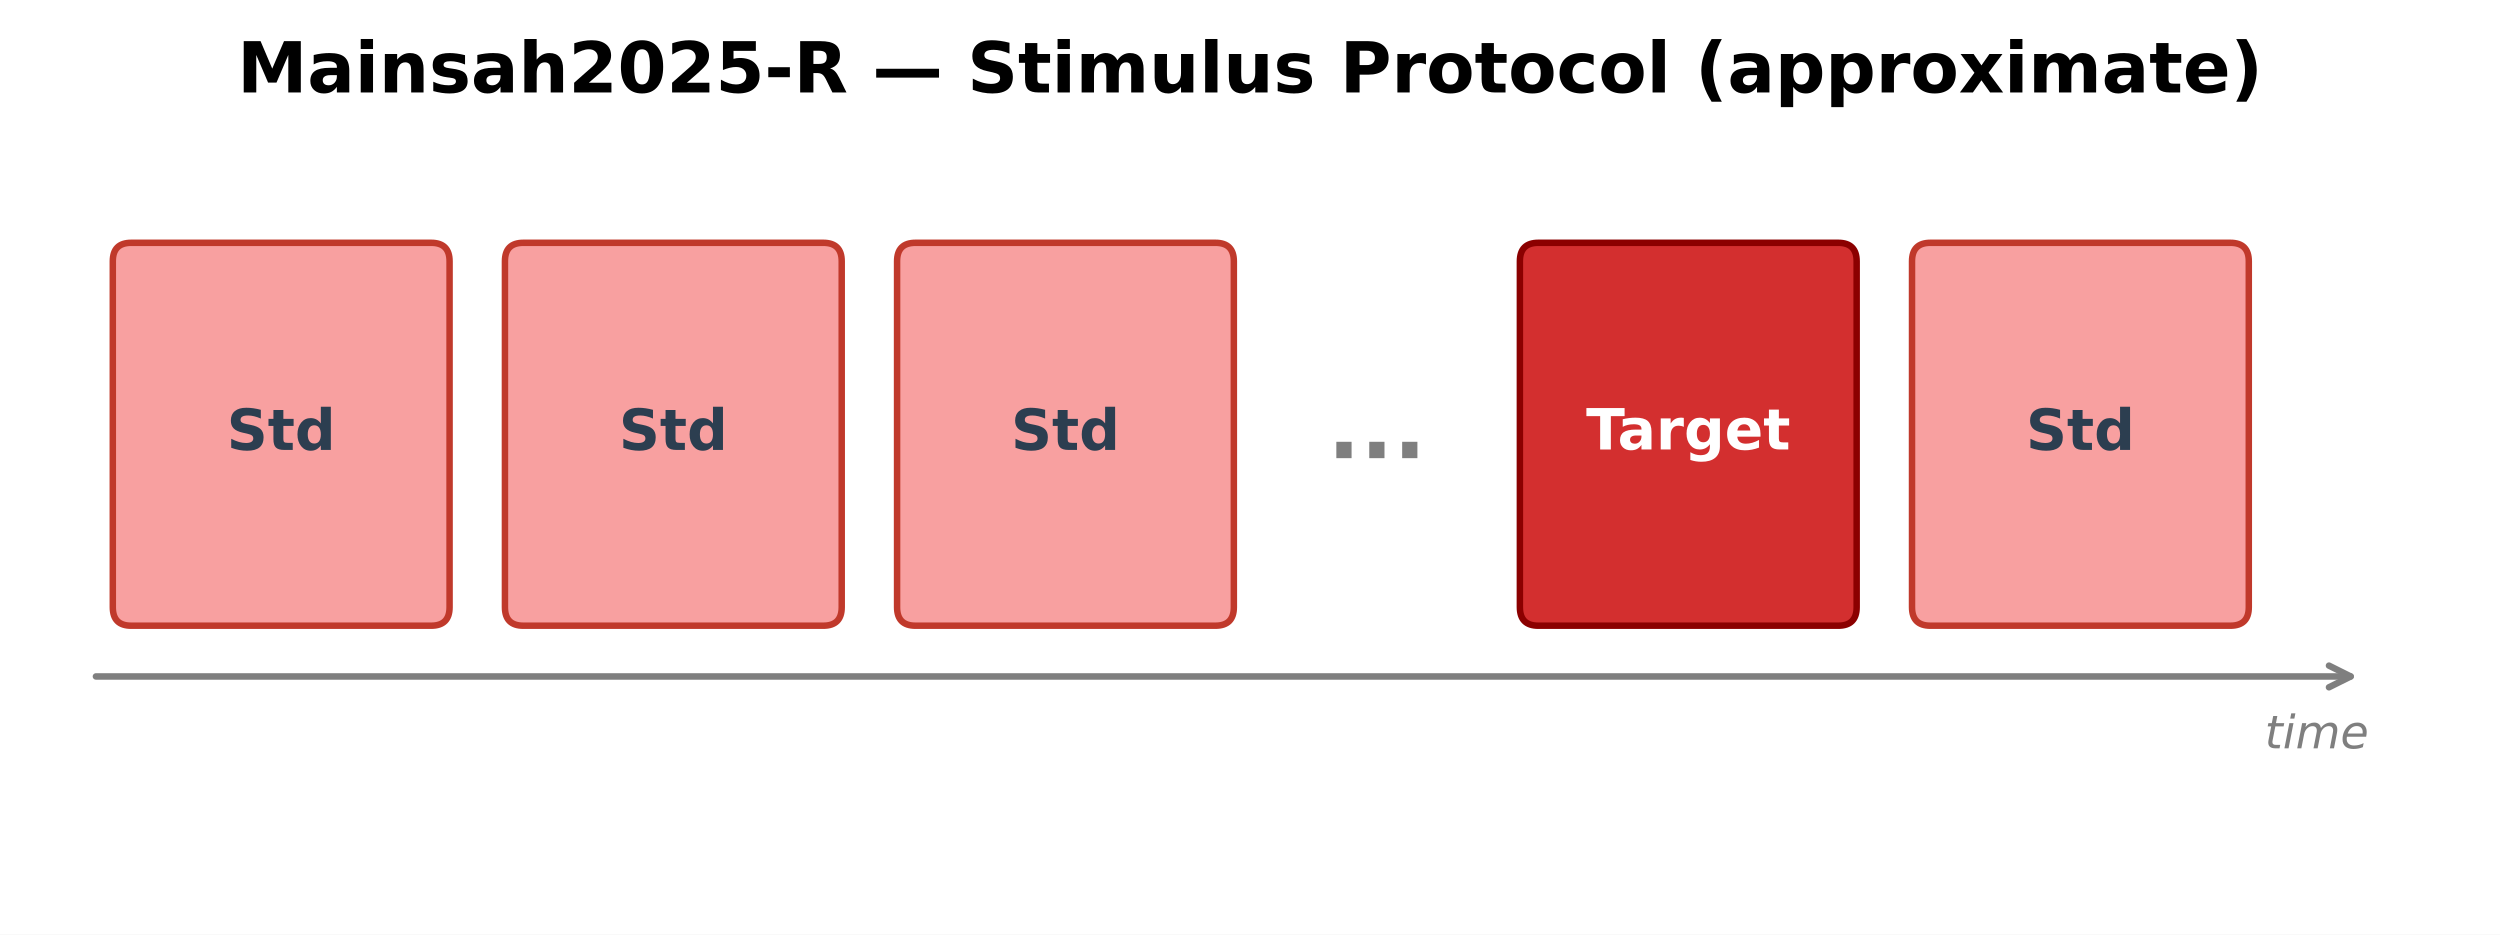
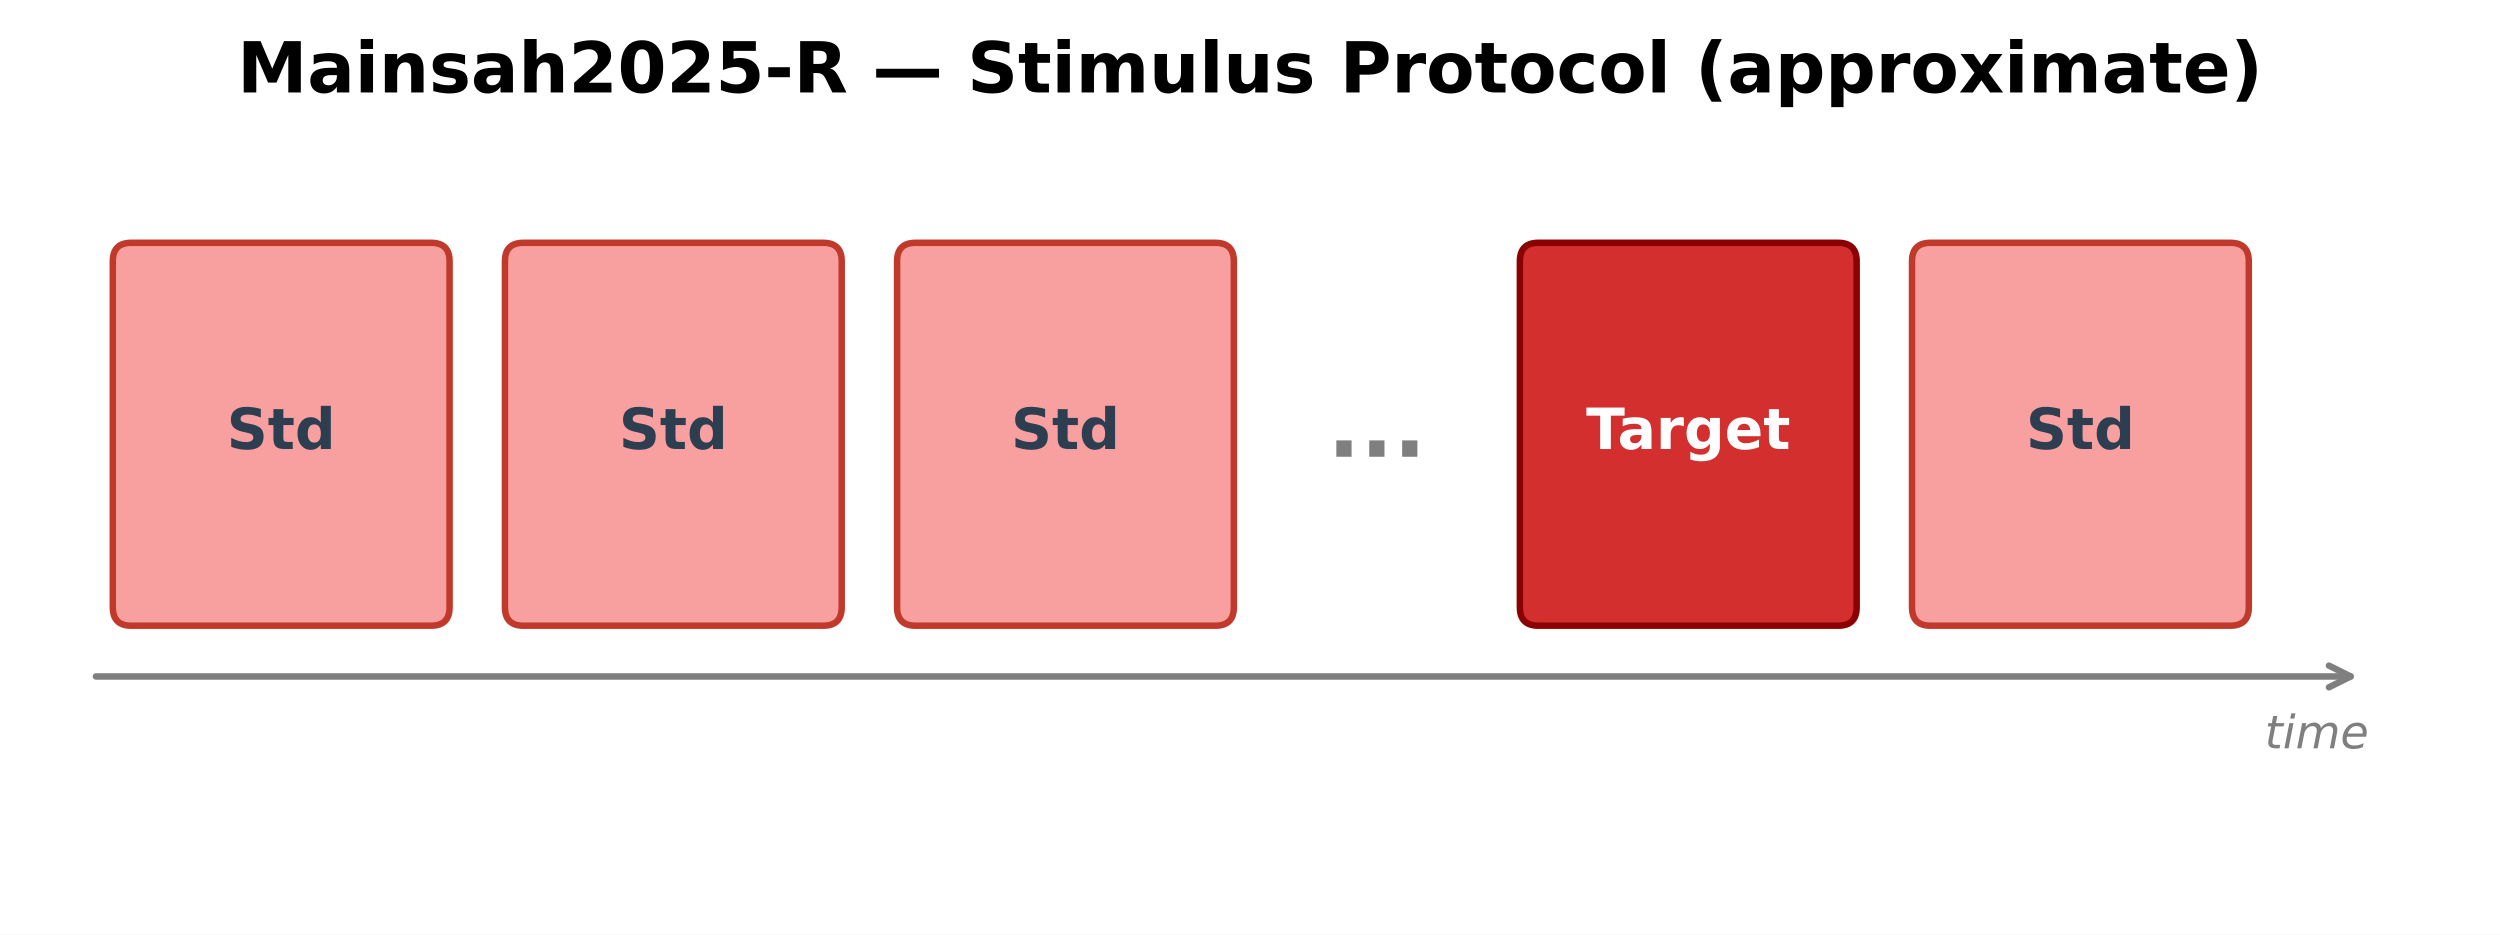
<svg xmlns="http://www.w3.org/2000/svg" xmlns:xlink="http://www.w3.org/1999/xlink" width="461.7pt" height="172.598pt" viewBox="0 0 461.7 172.598" version="1.1">
  <defs>
    <style type="text/css">*{stroke-linejoin: round; stroke-linecap: butt}</style>
  </defs>
  <g id="figure_1">
    <g id="patch_1">
      <path d="M 0 172.598  L 461.7 172.598  L 461.7 0  L 0 0  z " style="fill: #ffffff" />
    </g>
    <g id="axes_1">
      <g id="patch_2">
-         <path d="M 24.24 115.556  L 79.62 115.556  Q 83.028 115.556 83.028 112.148  L 83.028 48.248  Q 83.028 44.84 79.62 44.84  L 24.24 44.84  Q 20.832 44.84 20.832 48.248  L 20.832 112.148  Q 20.832 115.556 24.24 115.556  z " clip-path="url(#pff5184a709)" style="fill: #f8a0a0; stroke: #c0392b; stroke-width: 1.2" />
+         <path d="M 24.24 115.556  L 79.62 115.556  Q 83.028 115.556 83.028 112.148  L 83.028 48.248  Q 83.028 44.84 79.62 44.84  L 24.24 44.84  Q 20.832 44.84 20.832 48.248  L 20.832 112.148  Q 20.832 115.556 24.24 115.556  z " clip-path="url(#pda3016d0c8)" style="fill: #f8a0a0; stroke: #c0392b; stroke-width: 1.2" />
      </g>
      <g id="patch_3">
-         <path d="M 96.66 115.556  L 152.04 115.556  Q 155.448 115.556 155.448 112.148  L 155.448 48.248  Q 155.448 44.84 152.04 44.84  L 96.66 44.84  Q 93.252 44.84 93.252 48.248  L 93.252 112.148  Q 93.252 115.556 96.66 115.556  z " clip-path="url(#pff5184a709)" style="fill: #f8a0a0; stroke: #c0392b; stroke-width: 1.2" />
+         <path d="M 96.66 115.556  L 152.04 115.556  Q 155.448 115.556 155.448 112.148  L 155.448 48.248  Q 155.448 44.84 152.04 44.84  L 96.66 44.84  Q 93.252 44.84 93.252 48.248  L 93.252 112.148  Q 93.252 115.556 96.66 115.556  z " clip-path="url(#pda3016d0c8)" style="fill: #f8a0a0; stroke: #c0392b; stroke-width: 1.2" />
      </g>
      <g id="patch_4">
-         <path d="M 169.08 115.556  L 224.46 115.556  Q 227.868 115.556 227.868 112.148  L 227.868 48.248  Q 227.868 44.84 224.46 44.84  L 169.08 44.84  Q 165.672 44.84 165.672 48.248  L 165.672 112.148  Q 165.672 115.556 169.08 115.556  z " clip-path="url(#pff5184a709)" style="fill: #f8a0a0; stroke: #c0392b; stroke-width: 1.2" />
+         <path d="M 169.08 115.556  L 224.46 115.556  Q 227.868 115.556 227.868 112.148  L 227.868 48.248  Q 227.868 44.84 224.46 44.84  L 169.08 44.84  Q 165.672 44.84 165.672 48.248  L 165.672 112.148  Q 165.672 115.556 169.08 115.556  z " clip-path="url(#pda3016d0c8)" style="fill: #f8a0a0; stroke: #c0392b; stroke-width: 1.2" />
      </g>
      <g id="patch_5">
-         <path d="M 284.1 115.556  L 339.48 115.556  Q 342.888 115.556 342.888 112.148  L 342.888 48.248  Q 342.888 44.84 339.48 44.84  L 284.1 44.84  Q 280.692 44.84 280.692 48.248  L 280.692 112.148  Q 280.692 115.556 284.1 115.556  z " clip-path="url(#pff5184a709)" style="fill: #d32f2f; stroke: #8b0000; stroke-width: 1.2" />
+         <path d="M 284.1 115.556  L 339.48 115.556  Q 342.888 115.556 342.888 112.148  L 342.888 48.248  Q 342.888 44.84 339.48 44.84  L 284.1 44.84  Q 280.692 44.84 280.692 48.248  L 280.692 112.148  Q 280.692 115.556 284.1 115.556  z " clip-path="url(#pda3016d0c8)" style="fill: #d32f2f; stroke: #8b0000; stroke-width: 1.2" />
      </g>
      <g id="patch_6">
-         <path d="M 356.52 115.556  L 411.9 115.556  Q 415.308 115.556 415.308 112.148  L 415.308 48.248  Q 415.308 44.84 411.9 44.84  L 356.52 44.84  Q 353.112 44.84 353.112 48.248  L 353.112 112.148  Q 353.112 115.556 356.52 115.556  z " clip-path="url(#pff5184a709)" style="fill: #f8a0a0; stroke: #c0392b; stroke-width: 1.2" />
+         <path d="M 356.52 115.556  L 411.9 115.556  Q 415.308 115.556 415.308 112.148  L 415.308 48.248  Q 415.308 44.84 411.9 44.84  L 356.52 44.84  Q 353.112 44.84 353.112 48.248  L 353.112 112.148  Q 353.112 115.556 356.52 115.556  z " clip-path="url(#pda3016d0c8)" style="fill: #f8a0a0; stroke: #c0392b; stroke-width: 1.2" />
      </g>
      <g id="text_1">
-         <g clip-path="url(#pff5184a709)">
-           <g style="fill: #2c3e50" transform="translate(41.88199 83.09531) scale(0.105 -0.105)">
+         <g clip-path="url(#pda3016d0c8)">
+           <g style="fill: #2c3e50" transform="translate(41.88199 82.92592) scale(0.105 -0.105)">
            <defs>
-               <path id="DejaVuSans-Bold-53" d="M 3834 4519  L 3834 3531  Q 3450 3703 3084 3790  Q 2719 3878 2394 3878  Q 1963 3878 1756 3759  Q 1550 3641 1550 3391  Q 1550 3203 1689 3098  Q 1828 2994 2194 2919  L 2706 2816  Q 3484 2659 3812 2340  Q 4141 2022 4141 1434  Q 4141 663 3683 286  Q 3225 -91 2284 -91  Q 1841 -91 1394 -6  Q 947 78 500 244  L 500 1259  Q 947 1022 1364 901  Q 1781 781 2169 781  Q 2563 781 2772 912  Q 2981 1044 2981 1288  Q 2981 1506 2839 1625  Q 2697 1744 2272 1838  L 1806 1941  Q 1106 2091 782 2419  Q 459 2747 459 3303  Q 459 4000 909 4375  Q 1359 4750 2203 4750  Q 2588 4750 2994 4692  Q 3400 4634 3834 4519  z " transform="scale(0.015625)" />
-               <path id="DejaVuSans-Bold-74" d="M 1759 4494  L 1759 3500  L 2913 3500  L 2913 2700  L 1759 2700  L 1759 1216  Q 1759 972 1856 886  Q 1953 800 2241 800  L 2816 800  L 2816 0  L 1856 0  Q 1194 0 917 276  Q 641 553 641 1216  L 641 2700  L 84 2700  L 84 3500  L 641 3500  L 641 4494  L 1759 4494  z " transform="scale(0.015625)" />
-               <path id="DejaVuSans-Bold-64" d="M 2919 2988  L 2919 4863  L 4044 4863  L 4044 0  L 2919 0  L 2919 506  Q 2688 197 2409 53  Q 2131 -91 1766 -91  Q 1119 -91 703 423  Q 288 938 288 1747  Q 288 2556 703 3070  Q 1119 3584 1766 3584  Q 2128 3584 2408 3439  Q 2688 3294 2919 2988  z M 2181 722  Q 2541 722 2730 984  Q 2919 1247 2919 1747  Q 2919 2247 2730 2509  Q 2541 2772 2181 2772  Q 1825 2772 1636 2509  Q 1447 2247 1447 1747  Q 1447 1247 1636 984  Q 1825 722 2181 722  z " transform="scale(0.015625)" />
+               <path id="DejaVuSans-Bold-36" d="M 3834 4519  L 3834 3531  Q 3450 3703 3084 3790  Q 2719 3878 2394 3878  Q 1963 3878 1756 3759  Q 1550 3641 1550 3391  Q 1550 3203 1689 3098  Q 1828 2994 2194 2919  L 2706 2816  Q 3484 2659 3812 2340  Q 4141 2022 4141 1434  Q 4141 663 3683 286  Q 3225 -91 2284 -91  Q 1841 -91 1394 -6  Q 947 78 500 244  L 500 1259  Q 947 1022 1364 901  Q 1781 781 2169 781  Q 2563 781 2772 912  Q 2981 1044 2981 1288  Q 2981 1506 2839 1625  Q 2697 1744 2272 1838  L 1806 1941  Q 1106 2091 782 2419  Q 459 2747 459 3303  Q 459 4000 909 4375  Q 1359 4750 2203 4750  Q 2588 4750 2994 4692  Q 3400 4634 3834 4519  z " transform="scale(0.015625)" />
+               <path id="DejaVuSans-Bold-57" d="M 1759 4494  L 1759 3500  L 2913 3500  L 2913 2700  L 1759 2700  L 1759 1216  Q 1759 972 1856 886  Q 1953 800 2241 800  L 2816 800  L 2816 0  L 1856 0  Q 1194 0 917 276  Q 641 553 641 1216  L 641 2700  L 84 2700  L 84 3500  L 641 3500  L 641 4494  L 1759 4494  z " transform="scale(0.015625)" />
+               <path id="DejaVuSans-Bold-47" d="M 2919 2988  L 2919 4863  L 4044 4863  L 4044 0  L 2919 0  L 2919 506  Q 2688 197 2409 53  Q 2131 -91 1766 -91  Q 1119 -91 703 423  Q 288 938 288 1747  Q 288 2556 703 3070  Q 1119 3584 1766 3584  Q 2128 3584 2408 3439  Q 2688 3294 2919 2988  z M 2181 722  Q 2541 722 2730 984  Q 2919 1247 2919 1747  Q 2919 2247 2730 2509  Q 2541 2772 2181 2772  Q 1825 2772 1636 2509  Q 1447 2247 1447 1747  Q 1447 1247 1636 984  Q 1825 722 2181 722  z " transform="scale(0.015625)" />
            </defs>
-             <use xlink:href="#DejaVuSans-Bold-53" />
-             <use xlink:href="#DejaVuSans-Bold-74" transform="translate(72.02148 0)" />
-             <use xlink:href="#DejaVuSans-Bold-64" transform="translate(119.8242 0)" />
+             <use xlink:href="#DejaVuSans-Bold-36" />
+             <use xlink:href="#DejaVuSans-Bold-57" transform="translate(72.01562 0)" />
+             <use xlink:href="#DejaVuSans-Bold-47" transform="translate(119.8125 0)" />
          </g>
        </g>
      </g>
      <g id="text_2">
-         <g clip-path="url(#pff5184a709)">
-           <g style="fill: #2c3e50" transform="translate(114.302 83.09531) scale(0.105 -0.105)">
-             <use xlink:href="#DejaVuSans-Bold-53" />
-             <use xlink:href="#DejaVuSans-Bold-74" transform="translate(72.02148 0)" />
-             <use xlink:href="#DejaVuSans-Bold-64" transform="translate(119.8242 0)" />
+         <g clip-path="url(#pda3016d0c8)">
+           <g style="fill: #2c3e50" transform="translate(114.302 82.92592) scale(0.105 -0.105)">
+             <use xlink:href="#DejaVuSans-Bold-36" />
+             <use xlink:href="#DejaVuSans-Bold-57" transform="translate(72.01562 0)" />
+             <use xlink:href="#DejaVuSans-Bold-47" transform="translate(119.8125 0)" />
          </g>
        </g>
      </g>
      <g id="text_3">
-         <g clip-path="url(#pff5184a709)">
-           <g style="fill: #2c3e50" transform="translate(186.722 83.09531) scale(0.105 -0.105)">
-             <use xlink:href="#DejaVuSans-Bold-53" />
-             <use xlink:href="#DejaVuSans-Bold-74" transform="translate(72.02148 0)" />
-             <use xlink:href="#DejaVuSans-Bold-64" transform="translate(119.8242 0)" />
+         <g clip-path="url(#pda3016d0c8)">
+           <g style="fill: #2c3e50" transform="translate(186.722 82.92592) scale(0.105 -0.105)">
+             <use xlink:href="#DejaVuSans-Bold-36" />
+             <use xlink:href="#DejaVuSans-Bold-57" transform="translate(72.01562 0)" />
+             <use xlink:href="#DejaVuSans-Bold-47" transform="translate(119.8125 0)" />
          </g>
        </g>
      </g>
      <g id="text_4">
-         <g style="fill: #7f7f7f" transform="translate(245.1637 84.61297) scale(0.16 -0.16)">
+         <g style="fill: #7f7f7f" transform="translate(245.1637 84.35422) scale(0.16 -0.16)">
          <defs>
-             <path id="DejaVuSans-Bold-2e" d="M 653 1209  L 1778 1209  L 1778 0  L 653 0  L 653 1209  z " transform="scale(0.015625)" />
+             <path id="DejaVuSans-Bold-11" d="M 653 1209  L 1778 1209  L 1778 0  L 653 0  L 653 1209  z " transform="scale(0.015625)" />
          </defs>
-           <use xlink:href="#DejaVuSans-Bold-2e" />
-           <use xlink:href="#DejaVuSans-Bold-2e" transform="translate(37.98828 0)" />
-           <use xlink:href="#DejaVuSans-Bold-2e" transform="translate(75.97656 0)" />
+           <use xlink:href="#DejaVuSans-Bold-11" />
+           <use xlink:href="#DejaVuSans-Bold-11" transform="translate(37.98438 0)" />
+           <use xlink:href="#DejaVuSans-Bold-11" transform="translate(75.96875 0)" />
        </g>
      </g>
      <g id="text_5">
-         <g clip-path="url(#pff5184a709)">
-           <g style="fill: #ffffff" transform="translate(292.9245 83.01328) scale(0.105 -0.105)">
+         <g clip-path="url(#pda3016d0c8)">
+           <g style="fill: #ffffff" transform="translate(292.9253 82.92551) scale(0.105 -0.105)">
            <defs>
-               <path id="DejaVuSans-Bold-54" d="M 31 4666  L 4331 4666  L 4331 3756  L 2784 3756  L 2784 0  L 1581 0  L 1581 3756  L 31 3756  L 31 4666  z " transform="scale(0.015625)" />
-               <path id="DejaVuSans-Bold-61" d="M 2106 1575  Q 1756 1575 1579 1456  Q 1403 1338 1403 1106  Q 1403 894 1545 773  Q 1688 653 1941 653  Q 2256 653 2472 879  Q 2688 1106 2688 1447  L 2688 1575  L 2106 1575  z M 3816 1997  L 3816 0  L 2688 0  L 2688 519  Q 2463 200 2181 54  Q 1900 -91 1497 -91  Q 953 -91 614 226  Q 275 544 275 1050  Q 275 1666 698 1953  Q 1122 2241 2028 2241  L 2688 2241  L 2688 2328  Q 2688 2594 2478 2717  Q 2269 2841 1825 2841  Q 1466 2841 1156 2769  Q 847 2697 581 2553  L 581 3406  Q 941 3494 1303 3539  Q 1666 3584 2028 3584  Q 2975 3584 3395 3211  Q 3816 2838 3816 1997  z " transform="scale(0.015625)" />
-               <path id="DejaVuSans-Bold-72" d="M 3138 2547  Q 2991 2616 2845 2648  Q 2700 2681 2553 2681  Q 2122 2681 1889 2404  Q 1656 2128 1656 1613  L 1656 0  L 538 0  L 538 3500  L 1656 3500  L 1656 2925  Q 1872 3269 2151 3426  Q 2431 3584 2822 3584  Q 2878 3584 2943 3579  Q 3009 3575 3134 3559  L 3138 2547  z " transform="scale(0.015625)" />
-               <path id="DejaVuSans-Bold-67" d="M 2919 594  Q 2688 288 2409 144  Q 2131 0 1766 0  Q 1125 0 706 504  Q 288 1009 288 1791  Q 288 2575 706 3076  Q 1125 3578 1766 3578  Q 2131 3578 2409 3434  Q 2688 3291 2919 2981  L 2919 3500  L 4044 3500  L 4044 353  Q 4044 -491 3511 -936  Q 2978 -1381 1966 -1381  Q 1638 -1381 1331 -1331  Q 1025 -1281 716 -1178  L 716 -306  Q 1009 -475 1290 -558  Q 1572 -641 1856 -641  Q 2406 -641 2662 -400  Q 2919 -159 2919 353  L 2919 594  z M 2181 2772  Q 1834 2772 1640 2515  Q 1447 2259 1447 1791  Q 1447 1309 1634 1061  Q 1822 813 2181 813  Q 2531 813 2725 1069  Q 2919 1325 2919 1791  Q 2919 2259 2725 2515  Q 2531 2772 2181 2772  z " transform="scale(0.015625)" />
-               <path id="DejaVuSans-Bold-65" d="M 4031 1759  L 4031 1441  L 1416 1441  Q 1456 1047 1700 850  Q 1944 653 2381 653  Q 2734 653 3104 758  Q 3475 863 3866 1075  L 3866 213  Q 3469 63 3072 -14  Q 2675 -91 2278 -91  Q 1328 -91 801 392  Q 275 875 275 1747  Q 275 2603 792 3093  Q 1309 3584 2216 3584  Q 3041 3584 3536 3087  Q 4031 2591 4031 1759  z M 2881 2131  Q 2881 2450 2695 2645  Q 2509 2841 2209 2841  Q 1884 2841 1681 2658  Q 1478 2475 1428 2131  L 2881 2131  z " transform="scale(0.015625)" />
+               <path id="DejaVuSans-Bold-37" d="M 31 4666  L 4331 4666  L 4331 3756  L 2784 3756  L 2784 0  L 1581 0  L 1581 3756  L 31 3756  L 31 4666  z " transform="scale(0.015625)" />
+               <path id="DejaVuSans-Bold-44" d="M 2106 1575  Q 1756 1575 1579 1456  Q 1403 1338 1403 1106  Q 1403 894 1545 773  Q 1688 653 1941 653  Q 2256 653 2472 879  Q 2688 1106 2688 1447  L 2688 1575  L 2106 1575  z M 3816 1997  L 3816 0  L 2688 0  L 2688 519  Q 2463 200 2181 54  Q 1900 -91 1497 -91  Q 953 -91 614 226  Q 275 544 275 1050  Q 275 1666 698 1953  Q 1122 2241 2028 2241  L 2688 2241  L 2688 2328  Q 2688 2594 2478 2717  Q 2269 2841 1825 2841  Q 1466 2841 1156 2769  Q 847 2697 581 2553  L 581 3406  Q 941 3494 1303 3539  Q 1666 3584 2028 3584  Q 2975 3584 3395 3211  Q 3816 2838 3816 1997  z " transform="scale(0.015625)" />
+               <path id="DejaVuSans-Bold-55" d="M 3138 2547  Q 2991 2616 2845 2648  Q 2700 2681 2553 2681  Q 2122 2681 1889 2404  Q 1656 2128 1656 1613  L 1656 0  L 538 0  L 538 3500  L 1656 3500  L 1656 2925  Q 1872 3269 2151 3426  Q 2431 3584 2822 3584  Q 2878 3584 2943 3579  Q 3009 3575 3134 3559  L 3138 2547  z " transform="scale(0.015625)" />
+               <path id="DejaVuSans-Bold-4a" d="M 2919 594  Q 2688 288 2409 144  Q 2131 0 1766 0  Q 1125 0 706 504  Q 288 1009 288 1791  Q 288 2575 706 3076  Q 1125 3578 1766 3578  Q 2131 3578 2409 3434  Q 2688 3291 2919 2981  L 2919 3500  L 4044 3500  L 4044 353  Q 4044 -491 3511 -936  Q 2978 -1381 1966 -1381  Q 1638 -1381 1331 -1331  Q 1025 -1281 716 -1178  L 716 -306  Q 1009 -475 1290 -558  Q 1572 -641 1856 -641  Q 2406 -641 2662 -400  Q 2919 -159 2919 353  L 2919 594  z M 2181 2772  Q 1834 2772 1640 2515  Q 1447 2259 1447 1791  Q 1447 1309 1634 1061  Q 1822 813 2181 813  Q 2531 813 2725 1069  Q 2919 1325 2919 1791  Q 2919 2259 2725 2515  Q 2531 2772 2181 2772  z " transform="scale(0.015625)" />
+               <path id="DejaVuSans-Bold-48" d="M 4031 1759  L 4031 1441  L 1416 1441  Q 1456 1047 1700 850  Q 1944 653 2381 653  Q 2734 653 3104 758  Q 3475 863 3866 1075  L 3866 213  Q 3469 63 3072 -14  Q 2675 -91 2278 -91  Q 1328 -91 801 392  Q 275 875 275 1747  Q 275 2603 792 3093  Q 1309 3584 2216 3584  Q 3041 3584 3536 3087  Q 4031 2591 4031 1759  z M 2881 2131  Q 2881 2450 2695 2645  Q 2509 2841 2209 2841  Q 1884 2841 1681 2658  Q 1478 2475 1428 2131  L 2881 2131  z " transform="scale(0.015625)" />
            </defs>
-             <use xlink:href="#DejaVuSans-Bold-54" />
-             <use xlink:href="#DejaVuSans-Bold-61" transform="translate(55.33789 0)" />
-             <use xlink:href="#DejaVuSans-Bold-72" transform="translate(122.8184 0)" />
-             <use xlink:href="#DejaVuSans-Bold-67" transform="translate(172.1348 0)" />
-             <use xlink:href="#DejaVuSans-Bold-65" transform="translate(243.7168 0)" />
-             <use xlink:href="#DejaVuSans-Bold-74" transform="translate(311.5391 0)" />
+             <use xlink:href="#DejaVuSans-Bold-37" />
+             <use xlink:href="#DejaVuSans-Bold-44" transform="translate(55.32812 0)" />
+             <use xlink:href="#DejaVuSans-Bold-55" transform="translate(122.8125 0)" />
+             <use xlink:href="#DejaVuSans-Bold-4a" transform="translate(172.125 0)" />
+             <use xlink:href="#DejaVuSans-Bold-48" transform="translate(243.7031 0)" />
+             <use xlink:href="#DejaVuSans-Bold-57" transform="translate(311.5312 0)" />
          </g>
        </g>
      </g>
      <g id="text_6">
-         <g clip-path="url(#pff5184a709)">
-           <g style="fill: #2c3e50" transform="translate(374.162 83.09531) scale(0.105 -0.105)">
-             <use xlink:href="#DejaVuSans-Bold-53" />
-             <use xlink:href="#DejaVuSans-Bold-74" transform="translate(72.02148 0)" />
-             <use xlink:href="#DejaVuSans-Bold-64" transform="translate(119.8242 0)" />
+         <g clip-path="url(#pda3016d0c8)">
+           <g style="fill: #2c3e50" transform="translate(374.162 82.92592) scale(0.105 -0.105)">
+             <use xlink:href="#DejaVuSans-Bold-36" />
+             <use xlink:href="#DejaVuSans-Bold-57" transform="translate(72.01562 0)" />
+             <use xlink:href="#DejaVuSans-Bold-47" transform="translate(119.8125 0)" />
          </g>
        </g>
      </g>
      <g id="patch_7">
        <path d="M 17.718 124.928  Q 226.588 124.928 434.117 124.928  " style="fill: none; stroke: #7f7f7f; stroke-width: 1.2; stroke-linecap: round" />
        <path d="M 430.117 122.928  L 434.117 124.928  L 430.117 126.928  " style="fill: none; stroke: #7f7f7f; stroke-width: 1.2; stroke-linecap: round" />
      </g>
      <g id="text_7">
        <g style="fill: #7f7f7f" transform="translate(418.2566 138.2026) scale(0.085 -0.085)">
          <defs>
-             <path id="DejaVuSans-Oblique-74" d="M 2706 3500  L 2619 3053  L 1472 3053  L 1100 1153  Q 1081 1047 1072 975  Q 1063 903 1063 863  Q 1063 663 1183 572  Q 1303 481 1569 481  L 2150 481  L 2053 0  L 1503 0  Q 991 0 739 200  Q 488 400 488 806  Q 488 878 497 964  Q 506 1050 525 1153  L 897 3053  L 409 3053  L 500 3500  L 978 3500  L 1172 4494  L 1747 4494  L 1556 3500  L 2706 3500  z " transform="scale(0.015625)" />
-             <path id="DejaVuSans-Oblique-69" d="M 1172 4863  L 1747 4863  L 1606 4134  L 1031 4134  L 1172 4863  z M 909 3500  L 1484 3500  L 800 0  L 225 0  L 909 3500  z " transform="scale(0.015625)" />
-             <path id="DejaVuSans-Oblique-6d" d="M 5747 2113  L 5338 0  L 4763 0  L 5166 2094  Q 5191 2228 5203 2325  Q 5216 2422 5216 2491  Q 5216 2772 5059 2928  Q 4903 3084 4622 3084  Q 4203 3084 3875 2770  Q 3547 2456 3450 1953  L 3066 0  L 2491 0  L 2900 2094  Q 2925 2209 2937 2307  Q 2950 2406 2950 2484  Q 2950 2769 2794 2926  Q 2638 3084 2363 3084  Q 1938 3084 1609 2770  Q 1281 2456 1184 1953  L 800 0  L 225 0  L 909 3500  L 1484 3500  L 1375 2956  Q 1609 3263 1923 3423  Q 2238 3584 2597 3584  Q 2978 3584 3223 3384  Q 3469 3184 3519 2828  Q 3781 3197 4126 3390  Q 4472 3584 4856 3584  Q 5306 3584 5551 3325  Q 5797 3066 5797 2591  Q 5797 2488 5784 2364  Q 5772 2241 5747 2113  z " transform="scale(0.015625)" />
-             <path id="DejaVuSans-Oblique-65" d="M 3078 2063  Q 3088 2113 3092 2166  Q 3097 2219 3097 2272  Q 3097 2653 2873 2875  Q 2650 3097 2266 3097  Q 1838 3097 1509 2826  Q 1181 2556 1013 2059  L 3078 2063  z M 3578 1613  L 903 1613  Q 884 1494 878 1425  Q 872 1356 872 1306  Q 872 872 1139 634  Q 1406 397 1894 397  Q 2269 397 2603 481  Q 2938 566 3225 728  L 3116 159  Q 2806 34 2476 -28  Q 2147 -91 1806 -91  Q 1078 -91 686 257  Q 294 606 294 1247  Q 294 1794 489 2264  Q 684 2734 1063 3103  Q 1306 3334 1642 3459  Q 1978 3584 2356 3584  Q 2950 3584 3301 3228  Q 3653 2872 3653 2272  Q 3653 2128 3634 1964  Q 3616 1800 3578 1613  z " transform="scale(0.015625)" />
+             <path id="DejaVuSans-Oblique-57" d="M 2706 3500  L 2619 3053  L 1472 3053  L 1100 1153  Q 1081 1047 1072 975  Q 1063 903 1063 863  Q 1063 663 1183 572  Q 1303 481 1569 481  L 2150 481  L 2053 0  L 1503 0  Q 991 0 739 200  Q 488 400 488 806  Q 488 878 497 964  Q 506 1050 525 1153  L 897 3053  L 409 3053  L 500 3500  L 978 3500  L 1172 4494  L 1747 4494  L 1556 3500  L 2706 3500  z " transform="scale(0.015625)" />
+             <path id="DejaVuSans-Oblique-4c" d="M 1172 4863  L 1747 4863  L 1606 4134  L 1031 4134  L 1172 4863  z M 909 3500  L 1484 3500  L 800 0  L 225 0  L 909 3500  z " transform="scale(0.015625)" />
+             <path id="DejaVuSans-Oblique-50" d="M 5747 2113  L 5338 0  L 4763 0  L 5166 2094  Q 5191 2228 5203 2325  Q 5216 2422 5216 2491  Q 5216 2772 5059 2928  Q 4903 3084 4622 3084  Q 4203 3084 3875 2770  Q 3547 2456 3450 1953  L 3066 0  L 2491 0  L 2900 2094  Q 2925 2209 2937 2307  Q 2950 2406 2950 2484  Q 2950 2769 2794 2926  Q 2638 3084 2363 3084  Q 1938 3084 1609 2770  Q 1281 2456 1184 1953  L 800 0  L 225 0  L 909 3500  L 1484 3500  L 1375 2956  Q 1609 3263 1923 3423  Q 2238 3584 2597 3584  Q 2978 3584 3223 3384  Q 3469 3184 3519 2828  Q 3781 3197 4126 3390  Q 4472 3584 4856 3584  Q 5306 3584 5551 3325  Q 5797 3066 5797 2591  Q 5797 2488 5784 2364  Q 5772 2241 5747 2113  z " transform="scale(0.015625)" />
+             <path id="DejaVuSans-Oblique-48" d="M 3078 2063  Q 3088 2113 3092 2166  Q 3097 2219 3097 2272  Q 3097 2653 2873 2875  Q 2650 3097 2266 3097  Q 1838 3097 1509 2826  Q 1181 2556 1013 2059  L 3078 2063  z M 3578 1613  L 903 1613  Q 884 1494 878 1425  Q 872 1356 872 1306  Q 872 872 1139 634  Q 1406 397 1894 397  Q 2269 397 2603 481  Q 2938 566 3225 728  L 3116 159  Q 2806 34 2476 -28  Q 2147 -91 1806 -91  Q 1078 -91 686 257  Q 294 606 294 1247  Q 294 1794 489 2264  Q 684 2734 1063 3103  Q 1306 3334 1642 3459  Q 1978 3584 2356 3584  Q 2950 3584 3301 3228  Q 3653 2872 3653 2272  Q 3653 2128 3634 1964  Q 3616 1800 3578 1613  z " transform="scale(0.015625)" />
          </defs>
-           <use xlink:href="#DejaVuSans-Oblique-74" />
-           <use xlink:href="#DejaVuSans-Oblique-69" transform="translate(39.20898 0)" />
-           <use xlink:href="#DejaVuSans-Oblique-6d" transform="translate(66.99219 0)" />
-           <use xlink:href="#DejaVuSans-Oblique-65" transform="translate(164.4043 0)" />
+           <use xlink:href="#DejaVuSans-Oblique-57" />
+           <use xlink:href="#DejaVuSans-Oblique-4c" transform="translate(39.20312 0)" />
+           <use xlink:href="#DejaVuSans-Oblique-50" transform="translate(66.98438 0)" />
+           <use xlink:href="#DejaVuSans-Oblique-48" transform="translate(164.3906 0)" />
        </g>
      </g>
      <g id="text_8">
        <g transform="translate(43.81758 17.07797) scale(0.13 -0.13)">
          <defs>
-             <path id="DejaVuSans-Bold-4d" d="M 588 4666  L 2119 4666  L 3181 2169  L 4250 4666  L 5778 4666  L 5778 0  L 4641 0  L 4641 3413  L 3566 897  L 2803 897  L 1728 3413  L 1728 0  L 588 0  L 588 4666  z " transform="scale(0.015625)" />
-             <path id="DejaVuSans-Bold-69" d="M 538 3500  L 1656 3500  L 1656 0  L 538 0  L 538 3500  z M 538 4863  L 1656 4863  L 1656 3950  L 538 3950  L 538 4863  z " transform="scale(0.015625)" />
-             <path id="DejaVuSans-Bold-6e" d="M 4056 2131  L 4056 0  L 2931 0  L 2931 347  L 2931 1631  Q 2931 2084 2911 2256  Q 2891 2428 2841 2509  Q 2775 2619 2662 2680  Q 2550 2741 2406 2741  Q 2056 2741 1856 2470  Q 1656 2200 1656 1722  L 1656 0  L 538 0  L 538 3500  L 1656 3500  L 1656 2988  Q 1909 3294 2193 3439  Q 2478 3584 2822 3584  Q 3428 3584 3742 3212  Q 4056 2841 4056 2131  z " transform="scale(0.015625)" />
-             <path id="DejaVuSans-Bold-73" d="M 3272 3391  L 3272 2541  Q 2913 2691 2578 2766  Q 2244 2841 1947 2841  Q 1628 2841 1473 2761  Q 1319 2681 1319 2516  Q 1319 2381 1436 2309  Q 1553 2238 1856 2203  L 2053 2175  Q 2913 2066 3209 1816  Q 3506 1566 3506 1031  Q 3506 472 3093 190  Q 2681 -91 1863 -91  Q 1516 -91 1145 -36  Q 775 19 384 128  L 384 978  Q 719 816 1070 734  Q 1422 653 1784 653  Q 2113 653 2278 743  Q 2444 834 2444 1013  Q 2444 1163 2330 1236  Q 2216 1309 1875 1350  L 1678 1375  Q 931 1469 631 1722  Q 331 1975 331 2491  Q 331 3047 712 3315  Q 1094 3584 1881 3584  Q 2191 3584 2531 3537  Q 2872 3491 3272 3391  z " transform="scale(0.015625)" />
-             <path id="DejaVuSans-Bold-68" d="M 4056 2131  L 4056 0  L 2931 0  L 2931 347  L 2931 1625  Q 2931 2084 2911 2256  Q 2891 2428 2841 2509  Q 2775 2619 2662 2680  Q 2550 2741 2406 2741  Q 2056 2741 1856 2470  Q 1656 2200 1656 1722  L 1656 0  L 538 0  L 538 4863  L 1656 4863  L 1656 2988  Q 1909 3294 2193 3439  Q 2478 3584 2822 3584  Q 3428 3584 3742 3212  Q 4056 2841 4056 2131  z " transform="scale(0.015625)" />
-             <path id="DejaVuSans-Bold-32" d="M 1844 884  L 3897 884  L 3897 0  L 506 0  L 506 884  L 2209 2388  Q 2438 2594 2547 2791  Q 2656 2988 2656 3200  Q 2656 3528 2436 3728  Q 2216 3928 1850 3928  Q 1569 3928 1234 3808  Q 900 3688 519 3450  L 519 4475  Q 925 4609 1322 4679  Q 1719 4750 2100 4750  Q 2938 4750 3402 4381  Q 3866 4013 3866 3353  Q 3866 2972 3669 2642  Q 3472 2313 2841 1759  L 1844 884  z " transform="scale(0.015625)" />
-             <path id="DejaVuSans-Bold-30" d="M 2944 2338  Q 2944 3213 2780 3570  Q 2616 3928 2228 3928  Q 1841 3928 1675 3570  Q 1509 3213 1509 2338  Q 1509 1453 1675 1090  Q 1841 728 2228 728  Q 2613 728 2778 1090  Q 2944 1453 2944 2338  z M 4147 2328  Q 4147 1169 3647 539  Q 3147 -91 2228 -91  Q 1306 -91 806 539  Q 306 1169 306 2328  Q 306 3491 806 4120  Q 1306 4750 2228 4750  Q 3147 4750 3647 4120  Q 4147 3491 4147 2328  z " transform="scale(0.015625)" />
-             <path id="DejaVuSans-Bold-35" d="M 678 4666  L 3669 4666  L 3669 3781  L 1638 3781  L 1638 3059  Q 1775 3097 1914 3117  Q 2053 3138 2203 3138  Q 3056 3138 3531 2711  Q 4006 2284 4006 1522  Q 4006 766 3489 337  Q 2972 -91 2053 -91  Q 1656 -91 1267 -14  Q 878 63 494 219  L 494 1166  Q 875 947 1217 837  Q 1559 728 1863 728  Q 2300 728 2551 942  Q 2803 1156 2803 1522  Q 2803 1891 2551 2103  Q 2300 2316 1863 2316  Q 1603 2316 1309 2248  Q 1016 2181 678 2041  L 678 4666  z " transform="scale(0.015625)" />
-             <path id="DejaVuSans-Bold-2d" d="M 347 2297  L 2309 2297  L 2309 1388  L 347 1388  L 347 2297  z " transform="scale(0.015625)" />
-             <path id="DejaVuSans-Bold-52" d="M 2297 2597  Q 2675 2597 2839 2737  Q 3003 2878 3003 3200  Q 3003 3519 2839 3656  Q 2675 3794 2297 3794  L 1791 3794  L 1791 2597  L 2297 2597  z M 1791 1766  L 1791 0  L 588 0  L 588 4666  L 2425 4666  Q 3347 4666 3776 4356  Q 4206 4047 4206 3378  Q 4206 2916 3982 2619  Q 3759 2322 3309 2181  Q 3556 2125 3751 1926  Q 3947 1728 4147 1325  L 4800 0  L 3519 0  L 2950 1159  Q 2778 1509 2601 1637  Q 2425 1766 2131 1766  L 1791 1766  z " transform="scale(0.015625)" />
-             <path id="DejaVuSans-Bold-20" transform="scale(0.015625)" />
-             <path id="DejaVuSans-Bold-2014" d="M 344 2156  L 6056 2156  L 6056 1350  L 344 1350  L 344 2156  z " transform="scale(0.015625)" />
-             <path id="DejaVuSans-Bold-6d" d="M 3781 2919  Q 3994 3244 4286 3414  Q 4578 3584 4928 3584  Q 5531 3584 5847 3212  Q 6163 2841 6163 2131  L 6163 0  L 5038 0  L 5038 1825  Q 5041 1866 5042 1909  Q 5044 1953 5044 2034  Q 5044 2406 4934 2573  Q 4825 2741 4581 2741  Q 4263 2741 4089 2478  Q 3916 2216 3909 1719  L 3909 0  L 2784 0  L 2784 1825  Q 2784 2406 2684 2573  Q 2584 2741 2328 2741  Q 2006 2741 1831 2477  Q 1656 2213 1656 1722  L 1656 0  L 531 0  L 531 3500  L 1656 3500  L 1656 2988  Q 1863 3284 2130 3434  Q 2397 3584 2719 3584  Q 3081 3584 3359 3409  Q 3638 3234 3781 2919  z " transform="scale(0.015625)" />
-             <path id="DejaVuSans-Bold-75" d="M 500 1363  L 500 3500  L 1625 3500  L 1625 3150  Q 1625 2866 1622 2436  Q 1619 2006 1619 1863  Q 1619 1441 1641 1255  Q 1663 1069 1716 984  Q 1784 875 1895 815  Q 2006 756 2150 756  Q 2500 756 2700 1025  Q 2900 1294 2900 1772  L 2900 3500  L 4019 3500  L 4019 0  L 2900 0  L 2900 506  Q 2647 200 2364 54  Q 2081 -91 1741 -91  Q 1134 -91 817 281  Q 500 653 500 1363  z " transform="scale(0.015625)" />
-             <path id="DejaVuSans-Bold-6c" d="M 538 4863  L 1656 4863  L 1656 0  L 538 0  L 538 4863  z " transform="scale(0.015625)" />
-             <path id="DejaVuSans-Bold-50" d="M 588 4666  L 2584 4666  Q 3475 4666 3951 4270  Q 4428 3875 4428 3144  Q 4428 2409 3951 2014  Q 3475 1619 2584 1619  L 1791 1619  L 1791 0  L 588 0  L 588 4666  z M 1791 3794  L 1791 2491  L 2456 2491  Q 2806 2491 2997 2661  Q 3188 2831 3188 3144  Q 3188 3456 2997 3625  Q 2806 3794 2456 3794  L 1791 3794  z " transform="scale(0.015625)" />
-             <path id="DejaVuSans-Bold-6f" d="M 2203 2784  Q 1831 2784 1636 2517  Q 1441 2250 1441 1747  Q 1441 1244 1636 976  Q 1831 709 2203 709  Q 2569 709 2762 976  Q 2956 1244 2956 1747  Q 2956 2250 2762 2517  Q 2569 2784 2203 2784  z M 2203 3584  Q 3106 3584 3614 3096  Q 4122 2609 4122 1747  Q 4122 884 3614 396  Q 3106 -91 2203 -91  Q 1297 -91 786 396  Q 275 884 275 1747  Q 275 2609 786 3096  Q 1297 3584 2203 3584  z " transform="scale(0.015625)" />
-             <path id="DejaVuSans-Bold-63" d="M 3366 3391  L 3366 2478  Q 3138 2634 2908 2709  Q 2678 2784 2431 2784  Q 1963 2784 1702 2511  Q 1441 2238 1441 1747  Q 1441 1256 1702 982  Q 1963 709 2431 709  Q 2694 709 2930 787  Q 3166 866 3366 1019  L 3366 103  Q 3103 6 2833 -42  Q 2563 -91 2291 -91  Q 1344 -91 809 395  Q 275 881 275 1747  Q 275 2613 809 3098  Q 1344 3584 2291 3584  Q 2566 3584 2833 3536  Q 3100 3488 3366 3391  z " transform="scale(0.015625)" />
-             <path id="DejaVuSans-Bold-28" d="M 2413 -844  L 1484 -844  Q 1006 -72 778 623  Q 550 1319 550 2003  Q 550 2688 779 3389  Q 1009 4091 1484 4856  L 2413 4856  Q 2013 4116 1813 3408  Q 1613 2700 1613 2009  Q 1613 1319 1811 609  Q 2009 -100 2413 -844  z " transform="scale(0.015625)" />
-             <path id="DejaVuSans-Bold-70" d="M 1656 506  L 1656 -1331  L 538 -1331  L 538 3500  L 1656 3500  L 1656 2988  Q 1888 3294 2169 3439  Q 2450 3584 2816 3584  Q 3463 3584 3878 3070  Q 4294 2556 4294 1747  Q 4294 938 3878 423  Q 3463 -91 2816 -91  Q 2450 -91 2169 54  Q 1888 200 1656 506  z M 2400 2772  Q 2041 2772 1848 2508  Q 1656 2244 1656 1747  Q 1656 1250 1848 986  Q 2041 722 2400 722  Q 2759 722 2948 984  Q 3138 1247 3138 1747  Q 3138 2247 2948 2509  Q 2759 2772 2400 2772  z " transform="scale(0.015625)" />
-             <path id="DejaVuSans-Bold-78" d="M 1422 1791  L 159 3500  L 1344 3500  L 2059 2463  L 2784 3500  L 3969 3500  L 2706 1797  L 4031 0  L 2847 0  L 2059 1106  L 1281 0  L 97 0  L 1422 1791  z " transform="scale(0.015625)" />
-             <path id="DejaVuSans-Bold-29" d="M 513 -844  Q 913 -100 1113 609  Q 1313 1319 1313 2009  Q 1313 2700 1113 3408  Q 913 4116 513 4856  L 1441 4856  Q 1916 4091 2145 3389  Q 2375 2688 2375 2003  Q 2375 1319 2147 623  Q 1919 -72 1441 -844  L 513 -844  z " transform="scale(0.015625)" />
+             <path id="DejaVuSans-Bold-30" d="M 588 4666  L 2119 4666  L 3181 2169  L 4250 4666  L 5778 4666  L 5778 0  L 4641 0  L 4641 3413  L 3566 897  L 2803 897  L 1728 3413  L 1728 0  L 588 0  L 588 4666  z " transform="scale(0.015625)" />
+             <path id="DejaVuSans-Bold-4c" d="M 538 3500  L 1656 3500  L 1656 0  L 538 0  L 538 3500  z M 538 4863  L 1656 4863  L 1656 3950  L 538 3950  L 538 4863  z " transform="scale(0.015625)" />
+             <path id="DejaVuSans-Bold-51" d="M 4056 2131  L 4056 0  L 2931 0  L 2931 347  L 2931 1631  Q 2931 2084 2911 2256  Q 2891 2428 2841 2509  Q 2775 2619 2662 2680  Q 2550 2741 2406 2741  Q 2056 2741 1856 2470  Q 1656 2200 1656 1722  L 1656 0  L 538 0  L 538 3500  L 1656 3500  L 1656 2988  Q 1909 3294 2193 3439  Q 2478 3584 2822 3584  Q 3428 3584 3742 3212  Q 4056 2841 4056 2131  z " transform="scale(0.015625)" />
+             <path id="DejaVuSans-Bold-56" d="M 3272 3391  L 3272 2541  Q 2913 2691 2578 2766  Q 2244 2841 1947 2841  Q 1628 2841 1473 2761  Q 1319 2681 1319 2516  Q 1319 2381 1436 2309  Q 1553 2238 1856 2203  L 2053 2175  Q 2913 2066 3209 1816  Q 3506 1566 3506 1031  Q 3506 472 3093 190  Q 2681 -91 1863 -91  Q 1516 -91 1145 -36  Q 775 19 384 128  L 384 978  Q 719 816 1070 734  Q 1422 653 1784 653  Q 2113 653 2278 743  Q 2444 834 2444 1013  Q 2444 1163 2330 1236  Q 2216 1309 1875 1350  L 1678 1375  Q 931 1469 631 1722  Q 331 1975 331 2491  Q 331 3047 712 3315  Q 1094 3584 1881 3584  Q 2191 3584 2531 3537  Q 2872 3491 3272 3391  z " transform="scale(0.015625)" />
+             <path id="DejaVuSans-Bold-4b" d="M 4056 2131  L 4056 0  L 2931 0  L 2931 347  L 2931 1625  Q 2931 2084 2911 2256  Q 2891 2428 2841 2509  Q 2775 2619 2662 2680  Q 2550 2741 2406 2741  Q 2056 2741 1856 2470  Q 1656 2200 1656 1722  L 1656 0  L 538 0  L 538 4863  L 1656 4863  L 1656 2988  Q 1909 3294 2193 3439  Q 2478 3584 2822 3584  Q 3428 3584 3742 3212  Q 4056 2841 4056 2131  z " transform="scale(0.015625)" />
+             <path id="DejaVuSans-Bold-15" d="M 1844 884  L 3897 884  L 3897 0  L 506 0  L 506 884  L 2209 2388  Q 2438 2594 2547 2791  Q 2656 2988 2656 3200  Q 2656 3528 2436 3728  Q 2216 3928 1850 3928  Q 1569 3928 1234 3808  Q 900 3688 519 3450  L 519 4475  Q 925 4609 1322 4679  Q 1719 4750 2100 4750  Q 2938 4750 3402 4381  Q 3866 4013 3866 3353  Q 3866 2972 3669 2642  Q 3472 2313 2841 1759  L 1844 884  z " transform="scale(0.015625)" />
+             <path id="DejaVuSans-Bold-13" d="M 2944 2338  Q 2944 3213 2780 3570  Q 2616 3928 2228 3928  Q 1841 3928 1675 3570  Q 1509 3213 1509 2338  Q 1509 1453 1675 1090  Q 1841 728 2228 728  Q 2613 728 2778 1090  Q 2944 1453 2944 2338  z M 4147 2328  Q 4147 1169 3647 539  Q 3147 -91 2228 -91  Q 1306 -91 806 539  Q 306 1169 306 2328  Q 306 3491 806 4120  Q 1306 4750 2228 4750  Q 3147 4750 3647 4120  Q 4147 3491 4147 2328  z " transform="scale(0.015625)" />
+             <path id="DejaVuSans-Bold-18" d="M 678 4666  L 3669 4666  L 3669 3781  L 1638 3781  L 1638 3059  Q 1775 3097 1914 3117  Q 2053 3138 2203 3138  Q 3056 3138 3531 2711  Q 4006 2284 4006 1522  Q 4006 766 3489 337  Q 2972 -91 2053 -91  Q 1656 -91 1267 -14  Q 878 63 494 219  L 494 1166  Q 875 947 1217 837  Q 1559 728 1863 728  Q 2300 728 2551 942  Q 2803 1156 2803 1522  Q 2803 1891 2551 2103  Q 2300 2316 1863 2316  Q 1603 2316 1309 2248  Q 1016 2181 678 2041  L 678 4666  z " transform="scale(0.015625)" />
+             <path id="DejaVuSans-Bold-10" d="M 347 2297  L 2309 2297  L 2309 1388  L 347 1388  L 347 2297  z " transform="scale(0.015625)" />
+             <path id="DejaVuSans-Bold-35" d="M 2297 2597  Q 2675 2597 2839 2737  Q 3003 2878 3003 3200  Q 3003 3519 2839 3656  Q 2675 3794 2297 3794  L 1791 3794  L 1791 2597  L 2297 2597  z M 1791 1766  L 1791 0  L 588 0  L 588 4666  L 2425 4666  Q 3347 4666 3776 4356  Q 4206 4047 4206 3378  Q 4206 2916 3982 2619  Q 3759 2322 3309 2181  Q 3556 2125 3751 1926  Q 3947 1728 4147 1325  L 4800 0  L 3519 0  L 2950 1159  Q 2778 1509 2601 1637  Q 2425 1766 2131 1766  L 1791 1766  z " transform="scale(0.015625)" />
+             <path id="DejaVuSans-Bold-3" transform="scale(0.015625)" />
+             <path id="DejaVuSans-Bold-af6" d="M 344 2156  L 6056 2156  L 6056 1350  L 344 1350  L 344 2156  z " transform="scale(0.015625)" />
+             <path id="DejaVuSans-Bold-50" d="M 3781 2919  Q 3994 3244 4286 3414  Q 4578 3584 4928 3584  Q 5531 3584 5847 3212  Q 6163 2841 6163 2131  L 6163 0  L 5038 0  L 5038 1825  Q 5041 1866 5042 1909  Q 5044 1953 5044 2034  Q 5044 2406 4934 2573  Q 4825 2741 4581 2741  Q 4263 2741 4089 2478  Q 3916 2216 3909 1719  L 3909 0  L 2784 0  L 2784 1825  Q 2784 2406 2684 2573  Q 2584 2741 2328 2741  Q 2006 2741 1831 2477  Q 1656 2213 1656 1722  L 1656 0  L 531 0  L 531 3500  L 1656 3500  L 1656 2988  Q 1863 3284 2130 3434  Q 2397 3584 2719 3584  Q 3081 3584 3359 3409  Q 3638 3234 3781 2919  z " transform="scale(0.015625)" />
+             <path id="DejaVuSans-Bold-58" d="M 500 1363  L 500 3500  L 1625 3500  L 1625 3150  Q 1625 2866 1622 2436  Q 1619 2006 1619 1863  Q 1619 1441 1641 1255  Q 1663 1069 1716 984  Q 1784 875 1895 815  Q 2006 756 2150 756  Q 2500 756 2700 1025  Q 2900 1294 2900 1772  L 2900 3500  L 4019 3500  L 4019 0  L 2900 0  L 2900 506  Q 2647 200 2364 54  Q 2081 -91 1741 -91  Q 1134 -91 817 281  Q 500 653 500 1363  z " transform="scale(0.015625)" />
+             <path id="DejaVuSans-Bold-4f" d="M 538 4863  L 1656 4863  L 1656 0  L 538 0  L 538 4863  z " transform="scale(0.015625)" />
+             <path id="DejaVuSans-Bold-33" d="M 588 4666  L 2584 4666  Q 3475 4666 3951 4270  Q 4428 3875 4428 3144  Q 4428 2409 3951 2014  Q 3475 1619 2584 1619  L 1791 1619  L 1791 0  L 588 0  L 588 4666  z M 1791 3794  L 1791 2491  L 2456 2491  Q 2806 2491 2997 2661  Q 3188 2831 3188 3144  Q 3188 3456 2997 3625  Q 2806 3794 2456 3794  L 1791 3794  z " transform="scale(0.015625)" />
+             <path id="DejaVuSans-Bold-52" d="M 2203 2784  Q 1831 2784 1636 2517  Q 1441 2250 1441 1747  Q 1441 1244 1636 976  Q 1831 709 2203 709  Q 2569 709 2762 976  Q 2956 1244 2956 1747  Q 2956 2250 2762 2517  Q 2569 2784 2203 2784  z M 2203 3584  Q 3106 3584 3614 3096  Q 4122 2609 4122 1747  Q 4122 884 3614 396  Q 3106 -91 2203 -91  Q 1297 -91 786 396  Q 275 884 275 1747  Q 275 2609 786 3096  Q 1297 3584 2203 3584  z " transform="scale(0.015625)" />
+             <path id="DejaVuSans-Bold-46" d="M 3366 3391  L 3366 2478  Q 3138 2634 2908 2709  Q 2678 2784 2431 2784  Q 1963 2784 1702 2511  Q 1441 2238 1441 1747  Q 1441 1256 1702 982  Q 1963 709 2431 709  Q 2694 709 2930 787  Q 3166 866 3366 1019  L 3366 103  Q 3103 6 2833 -42  Q 2563 -91 2291 -91  Q 1344 -91 809 395  Q 275 881 275 1747  Q 275 2613 809 3098  Q 1344 3584 2291 3584  Q 2566 3584 2833 3536  Q 3100 3488 3366 3391  z " transform="scale(0.015625)" />
+             <path id="DejaVuSans-Bold-b" d="M 2413 -844  L 1484 -844  Q 1006 -72 778 623  Q 550 1319 550 2003  Q 550 2688 779 3389  Q 1009 4091 1484 4856  L 2413 4856  Q 2013 4116 1813 3408  Q 1613 2700 1613 2009  Q 1613 1319 1811 609  Q 2009 -100 2413 -844  z " transform="scale(0.015625)" />
+             <path id="DejaVuSans-Bold-53" d="M 1656 506  L 1656 -1331  L 538 -1331  L 538 3500  L 1656 3500  L 1656 2988  Q 1888 3294 2169 3439  Q 2450 3584 2816 3584  Q 3463 3584 3878 3070  Q 4294 2556 4294 1747  Q 4294 938 3878 423  Q 3463 -91 2816 -91  Q 2450 -91 2169 54  Q 1888 200 1656 506  z M 2400 2772  Q 2041 2772 1848 2508  Q 1656 2244 1656 1747  Q 1656 1250 1848 986  Q 2041 722 2400 722  Q 2759 722 2948 984  Q 3138 1247 3138 1747  Q 3138 2247 2948 2509  Q 2759 2772 2400 2772  z " transform="scale(0.015625)" />
+             <path id="DejaVuSans-Bold-5b" d="M 1422 1791  L 159 3500  L 1344 3500  L 2059 2463  L 2784 3500  L 3969 3500  L 2706 1797  L 4031 0  L 2847 0  L 2059 1106  L 1281 0  L 97 0  L 1422 1791  z " transform="scale(0.015625)" />
+             <path id="DejaVuSans-Bold-c" d="M 513 -844  Q 913 -100 1113 609  Q 1313 1319 1313 2009  Q 1313 2700 1113 3408  Q 913 4116 513 4856  L 1441 4856  Q 1916 4091 2145 3389  Q 2375 2688 2375 2003  Q 2375 1319 2147 623  Q 1919 -72 1441 -844  L 513 -844  z " transform="scale(0.015625)" />
          </defs>
-           <use xlink:href="#DejaVuSans-Bold-4d" />
-           <use xlink:href="#DejaVuSans-Bold-61" transform="translate(99.51172 0)" />
-           <use xlink:href="#DejaVuSans-Bold-69" transform="translate(166.9922 0)" />
-           <use xlink:href="#DejaVuSans-Bold-6e" transform="translate(201.2695 0)" />
-           <use xlink:href="#DejaVuSans-Bold-73" transform="translate(272.4609 0)" />
-           <use xlink:href="#DejaVuSans-Bold-61" transform="translate(331.9824 0)" />
-           <use xlink:href="#DejaVuSans-Bold-68" transform="translate(399.4629 0)" />
-           <use xlink:href="#DejaVuSans-Bold-32" transform="translate(470.6543 0)" />
-           <use xlink:href="#DejaVuSans-Bold-30" transform="translate(540.2344 0)" />
-           <use xlink:href="#DejaVuSans-Bold-32" transform="translate(609.8145 0)" />
-           <use xlink:href="#DejaVuSans-Bold-35" transform="translate(679.3945 0)" />
-           <use xlink:href="#DejaVuSans-Bold-2d" transform="translate(748.9746 0)" />
-           <use xlink:href="#DejaVuSans-Bold-52" transform="translate(790.4785 0)" />
-           <use xlink:href="#DejaVuSans-Bold-20" transform="translate(867.4805 0)" />
-           <use xlink:href="#DejaVuSans-Bold-2014" transform="translate(902.2949 0)" />
-           <use xlink:href="#DejaVuSans-Bold-20" transform="translate(1002.295 0)" />
-           <use xlink:href="#DejaVuSans-Bold-53" transform="translate(1037.109 0)" />
-           <use xlink:href="#DejaVuSans-Bold-74" transform="translate(1109.131 0)" />
-           <use xlink:href="#DejaVuSans-Bold-69" transform="translate(1156.934 0)" />
-           <use xlink:href="#DejaVuSans-Bold-6d" transform="translate(1191.211 0)" />
-           <use xlink:href="#DejaVuSans-Bold-75" transform="translate(1295.41 0)" />
-           <use xlink:href="#DejaVuSans-Bold-6c" transform="translate(1366.602 0)" />
-           <use xlink:href="#DejaVuSans-Bold-75" transform="translate(1400.879 0)" />
-           <use xlink:href="#DejaVuSans-Bold-73" transform="translate(1472.07 0)" />
-           <use xlink:href="#DejaVuSans-Bold-20" transform="translate(1531.592 0)" />
-           <use xlink:href="#DejaVuSans-Bold-50" transform="translate(1566.406 0)" />
-           <use xlink:href="#DejaVuSans-Bold-72" transform="translate(1639.697 0)" />
-           <use xlink:href="#DejaVuSans-Bold-6f" transform="translate(1689.014 0)" />
-           <use xlink:href="#DejaVuSans-Bold-74" transform="translate(1757.715 0)" />
-           <use xlink:href="#DejaVuSans-Bold-6f" transform="translate(1805.518 0)" />
-           <use xlink:href="#DejaVuSans-Bold-63" transform="translate(1874.219 0)" />
-           <use xlink:href="#DejaVuSans-Bold-6f" transform="translate(1933.496 0)" />
-           <use xlink:href="#DejaVuSans-Bold-6c" transform="translate(2002.197 0)" />
-           <use xlink:href="#DejaVuSans-Bold-20" transform="translate(2036.475 0)" />
-           <use xlink:href="#DejaVuSans-Bold-28" transform="translate(2071.289 0)" />
-           <use xlink:href="#DejaVuSans-Bold-61" transform="translate(2116.992 0)" />
-           <use xlink:href="#DejaVuSans-Bold-70" transform="translate(2184.473 0)" />
-           <use xlink:href="#DejaVuSans-Bold-70" transform="translate(2256.055 0)" />
-           <use xlink:href="#DejaVuSans-Bold-72" transform="translate(2327.637 0)" />
-           <use xlink:href="#DejaVuSans-Bold-6f" transform="translate(2376.953 0)" />
-           <use xlink:href="#DejaVuSans-Bold-78" transform="translate(2445.654 0)" />
-           <use xlink:href="#DejaVuSans-Bold-69" transform="translate(2510.156 0)" />
-           <use xlink:href="#DejaVuSans-Bold-6d" transform="translate(2544.434 0)" />
-           <use xlink:href="#DejaVuSans-Bold-61" transform="translate(2648.633 0)" />
-           <use xlink:href="#DejaVuSans-Bold-74" transform="translate(2716.113 0)" />
-           <use xlink:href="#DejaVuSans-Bold-65" transform="translate(2763.916 0)" />
-           <use xlink:href="#DejaVuSans-Bold-29" transform="translate(2831.738 0)" />
+           <use xlink:href="#DejaVuSans-Bold-30" />
+           <use xlink:href="#DejaVuSans-Bold-44" transform="translate(99.51562 0)" />
+           <use xlink:href="#DejaVuSans-Bold-4c" transform="translate(167 0)" />
+           <use xlink:href="#DejaVuSans-Bold-51" transform="translate(201.2812 0)" />
+           <use xlink:href="#DejaVuSans-Bold-56" transform="translate(272.4688 0)" />
+           <use xlink:href="#DejaVuSans-Bold-44" transform="translate(331.9844 0)" />
+           <use xlink:href="#DejaVuSans-Bold-4b" transform="translate(399.4688 0)" />
+           <use xlink:href="#DejaVuSans-Bold-15" transform="translate(470.6562 0)" />
+           <use xlink:href="#DejaVuSans-Bold-13" transform="translate(540.2344 0)" />
+           <use xlink:href="#DejaVuSans-Bold-15" transform="translate(609.8125 0)" />
+           <use xlink:href="#DejaVuSans-Bold-18" transform="translate(679.3906 0)" />
+           <use xlink:href="#DejaVuSans-Bold-10" transform="translate(748.9688 0)" />
+           <use xlink:href="#DejaVuSans-Bold-35" transform="translate(790.4688 0)" />
+           <use xlink:href="#DejaVuSans-Bold-3" transform="translate(867.4688 0)" />
+           <use xlink:href="#DejaVuSans-Bold-af6" transform="translate(902.2812 0)" />
+           <use xlink:href="#DejaVuSans-Bold-3" transform="translate(1002.281 0)" />
+           <use xlink:href="#DejaVuSans-Bold-36" transform="translate(1037.094 0)" />
+           <use xlink:href="#DejaVuSans-Bold-57" transform="translate(1109.109 0)" />
+           <use xlink:href="#DejaVuSans-Bold-4c" transform="translate(1156.906 0)" />
+           <use xlink:href="#DejaVuSans-Bold-50" transform="translate(1191.188 0)" />
+           <use xlink:href="#DejaVuSans-Bold-58" transform="translate(1295.391 0)" />
+           <use xlink:href="#DejaVuSans-Bold-4f" transform="translate(1366.578 0)" />
+           <use xlink:href="#DejaVuSans-Bold-58" transform="translate(1400.859 0)" />
+           <use xlink:href="#DejaVuSans-Bold-56" transform="translate(1472.047 0)" />
+           <use xlink:href="#DejaVuSans-Bold-3" transform="translate(1531.562 0)" />
+           <use xlink:href="#DejaVuSans-Bold-33" transform="translate(1566.375 0)" />
+           <use xlink:href="#DejaVuSans-Bold-55" transform="translate(1639.672 0)" />
+           <use xlink:href="#DejaVuSans-Bold-52" transform="translate(1688.984 0)" />
+           <use xlink:href="#DejaVuSans-Bold-57" transform="translate(1757.688 0)" />
+           <use xlink:href="#DejaVuSans-Bold-52" transform="translate(1805.484 0)" />
+           <use xlink:href="#DejaVuSans-Bold-46" transform="translate(1874.188 0)" />
+           <use xlink:href="#DejaVuSans-Bold-52" transform="translate(1933.469 0)" />
+           <use xlink:href="#DejaVuSans-Bold-4f" transform="translate(2002.172 0)" />
+           <use xlink:href="#DejaVuSans-Bold-3" transform="translate(2036.453 0)" />
+           <use xlink:href="#DejaVuSans-Bold-b" transform="translate(2071.266 0)" />
+           <use xlink:href="#DejaVuSans-Bold-44" transform="translate(2116.969 0)" />
+           <use xlink:href="#DejaVuSans-Bold-53" transform="translate(2184.453 0)" />
+           <use xlink:href="#DejaVuSans-Bold-53" transform="translate(2256.031 0)" />
+           <use xlink:href="#DejaVuSans-Bold-55" transform="translate(2327.609 0)" />
+           <use xlink:href="#DejaVuSans-Bold-52" transform="translate(2376.922 0)" />
+           <use xlink:href="#DejaVuSans-Bold-5b" transform="translate(2445.625 0)" />
+           <use xlink:href="#DejaVuSans-Bold-4c" transform="translate(2510.125 0)" />
+           <use xlink:href="#DejaVuSans-Bold-50" transform="translate(2544.406 0)" />
+           <use xlink:href="#DejaVuSans-Bold-44" transform="translate(2648.609 0)" />
+           <use xlink:href="#DejaVuSans-Bold-57" transform="translate(2716.094 0)" />
+           <use xlink:href="#DejaVuSans-Bold-48" transform="translate(2763.891 0)" />
+           <use xlink:href="#DejaVuSans-Bold-c" transform="translate(2831.719 0)" />
        </g>
      </g>
    </g>
  </g>
  <defs>
-     <clipPath id="pff5184a709">
+     <clipPath id="pda3016d0c8">
      <rect x="7.2" y="29.078" width="447.3" height="136.32" />
    </clipPath>
  </defs>
</svg>
